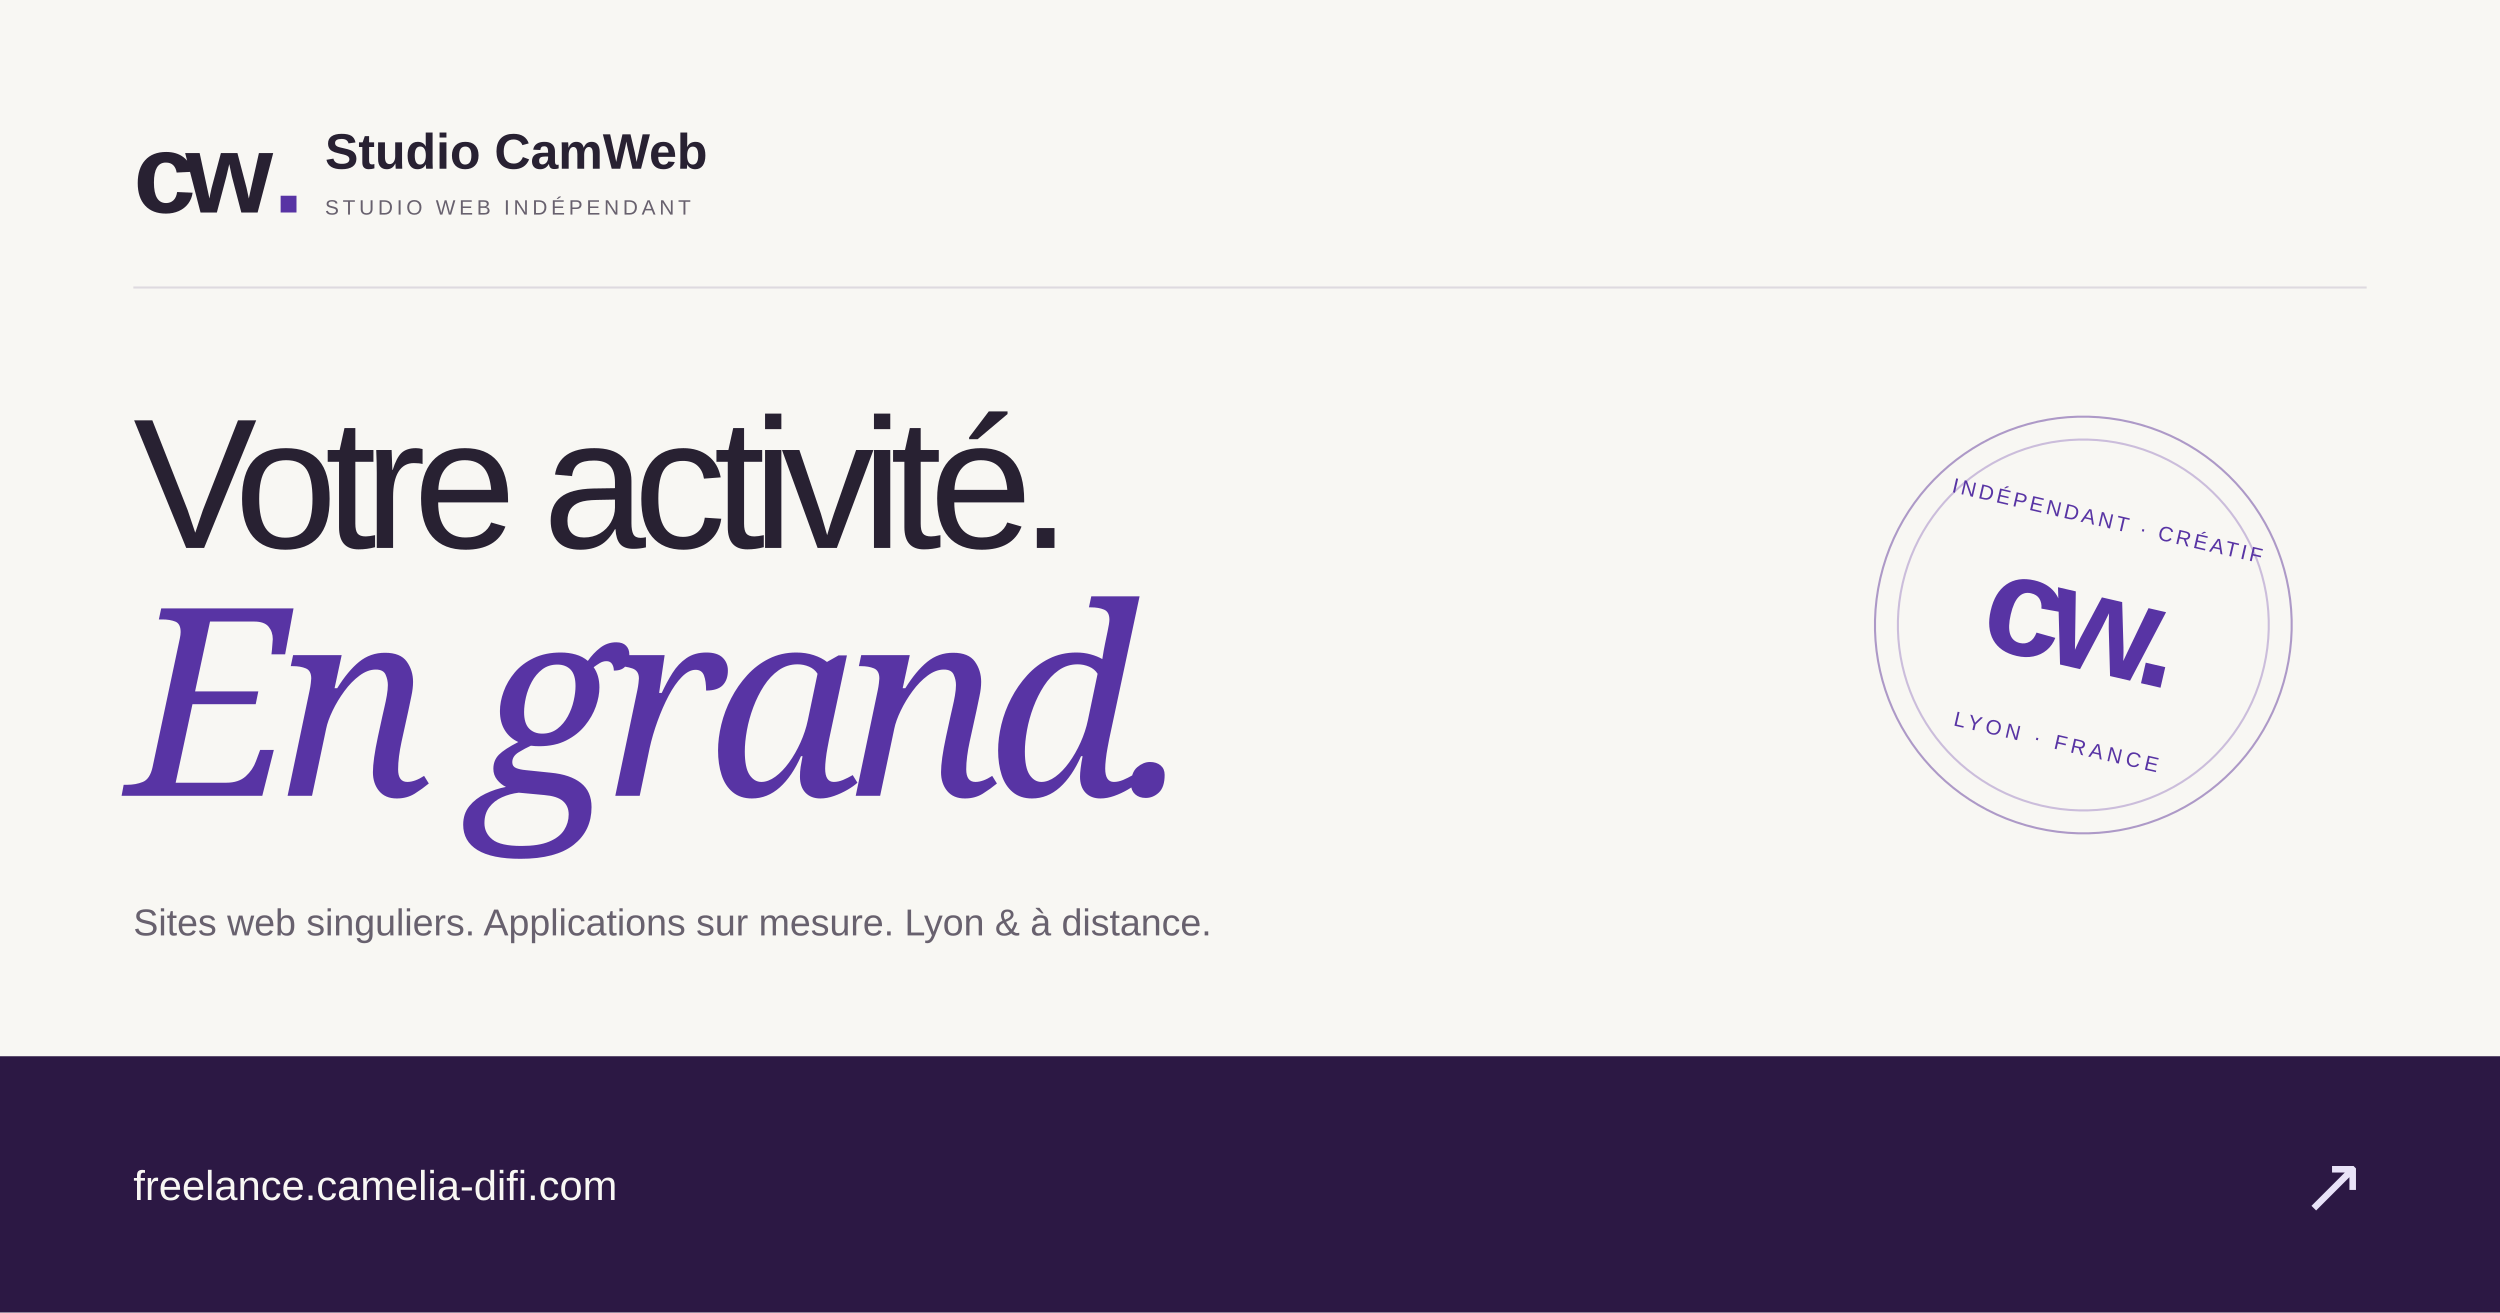
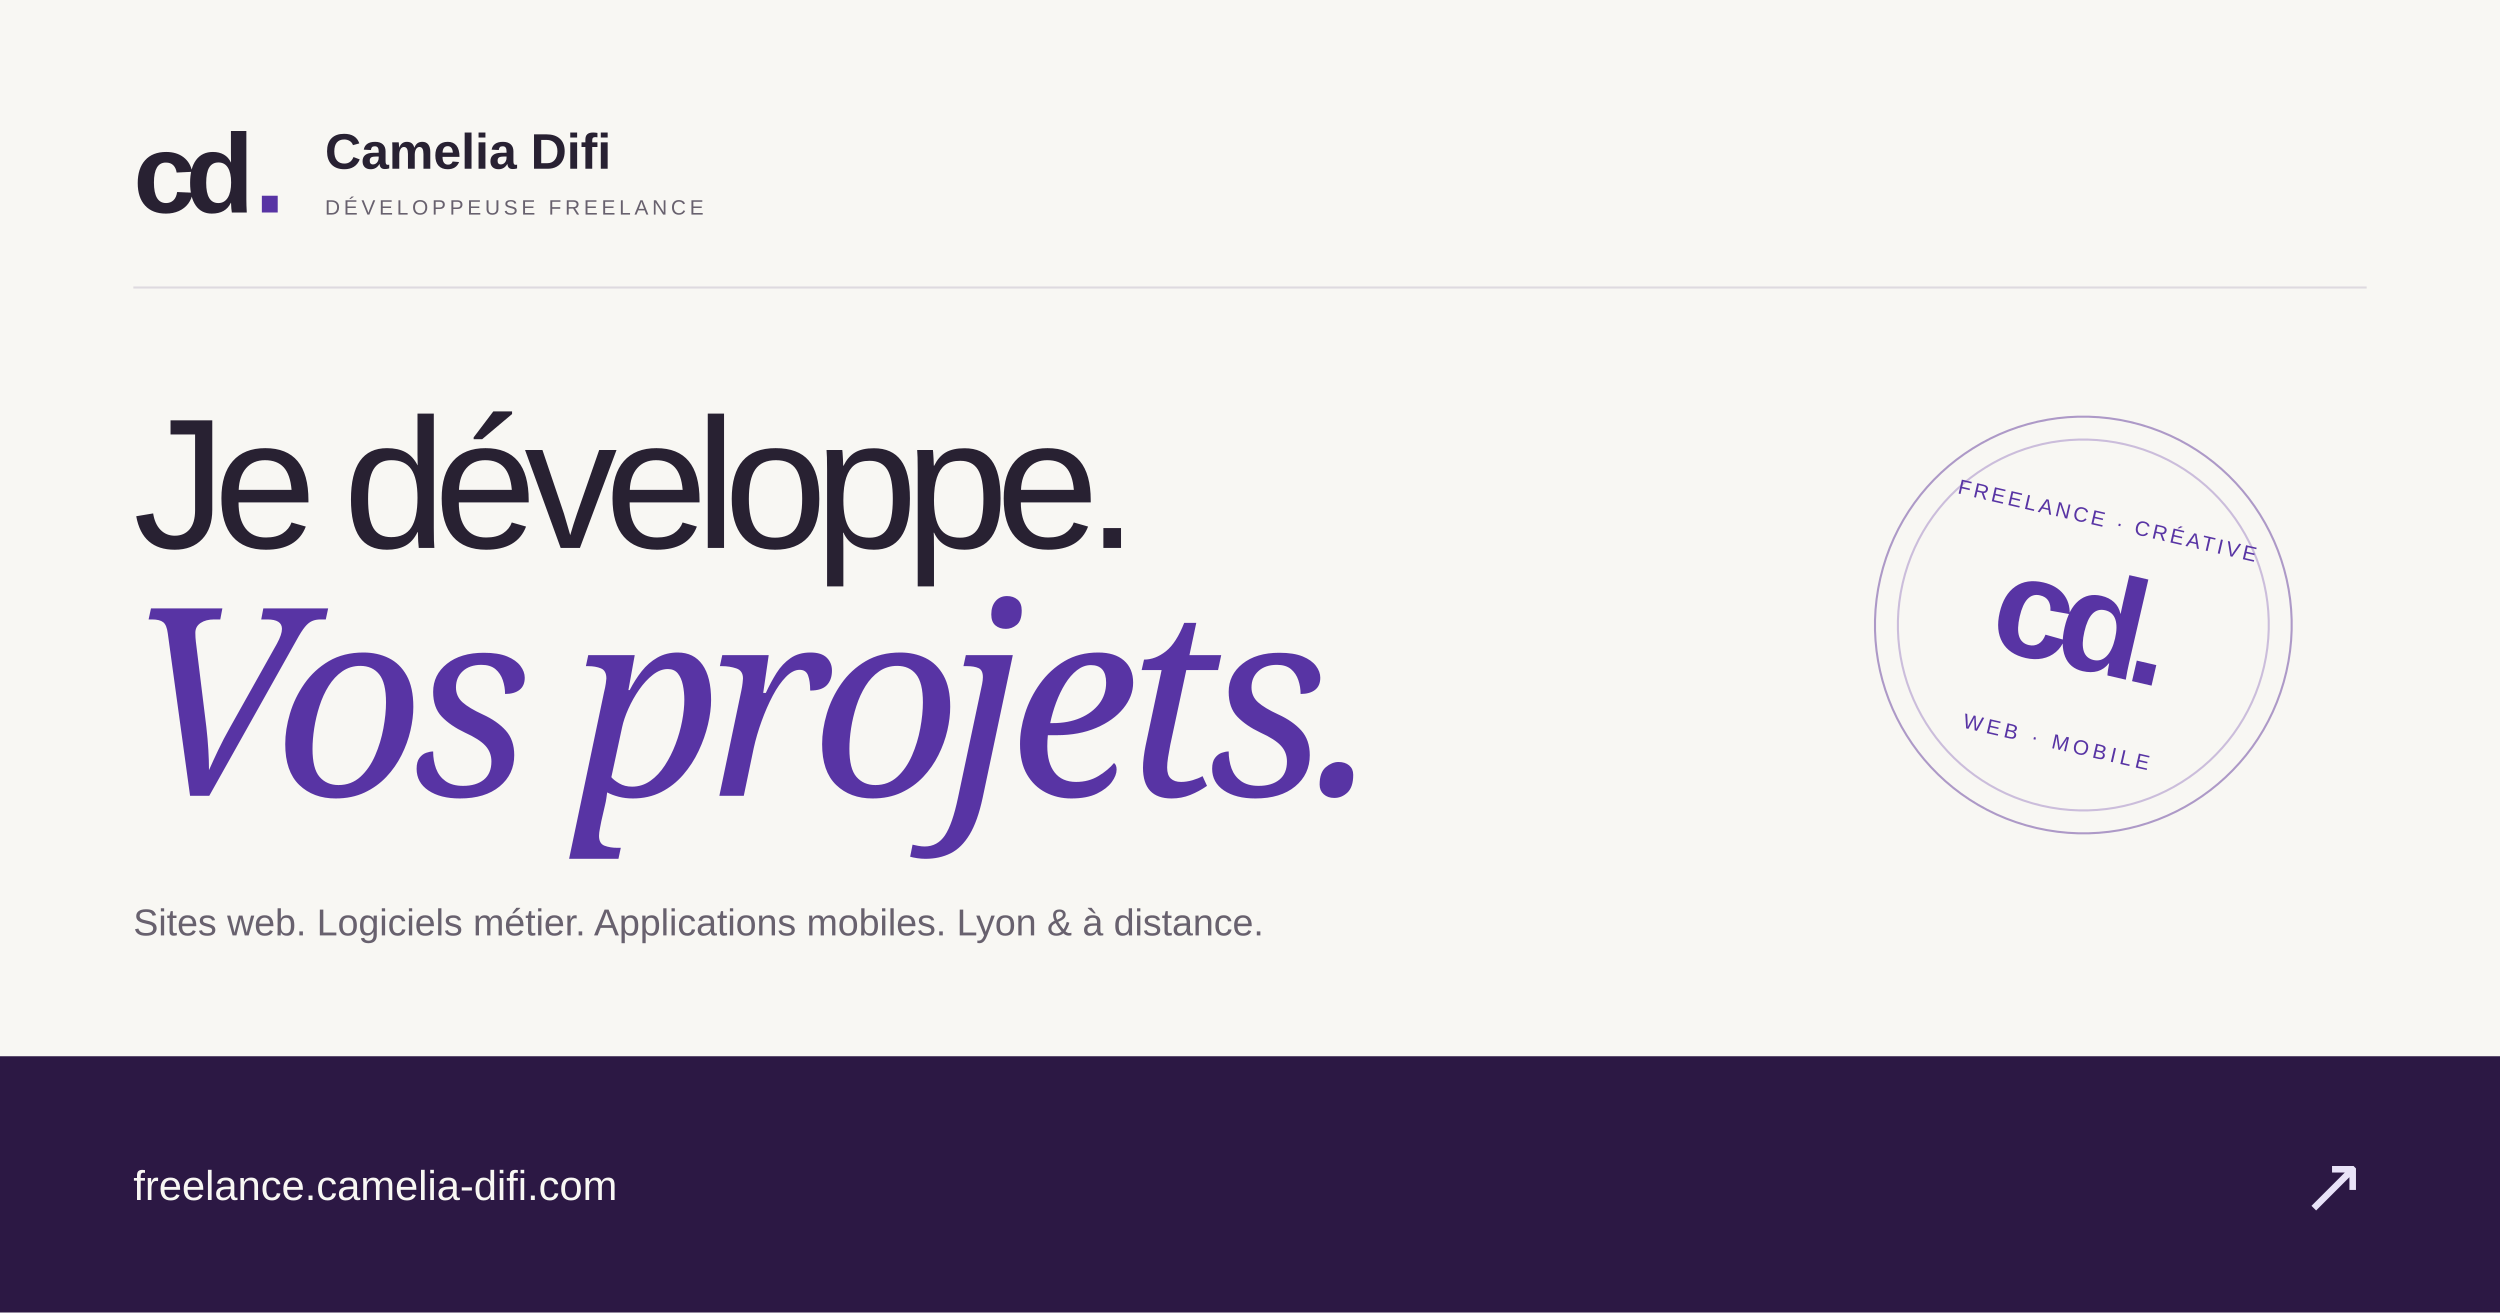
<svg xmlns="http://www.w3.org/2000/svg" width="1200" height="630" viewBox="0 0 1200 630">
  <rect width="1200" height="630" fill="#F8F7F3" />
-   <text x="64" y="102" font-family="Arial,sans-serif" font-size="54" font-weight="700" letter-spacing="-5" fill="#282132">cw<tspan fill="#5834A4">.</tspan>
+   <text x="64" y="102" font-family="Arial,sans-serif" font-size="54" font-weight="700" letter-spacing="-5" fill="#282132">cd<tspan fill="#5834A4">.</tspan>
  </text>
-   <text x="156" y="81" font-family="Arial,sans-serif" font-size="24" font-weight="700" fill="#282132">Studio CamWeb</text>
-   <text x="156" y="103" font-family="Arial,sans-serif" font-size="10" letter-spacing="1.8" fill="#68616E">STUDIO WEB INDÉPENDANT</text>
+   <text x="156" y="81" font-family="Arial,sans-serif" font-size="24" font-weight="700" fill="#282132">Camelia Difi</text>
+   <text x="156" y="103" font-family="Arial,sans-serif" font-size="10" letter-spacing="1.8" fill="#68616E">DÉVELOPPEUSE FREELANCE</text>
  <path d="M64 138H1136" stroke="#DEDADF" />
-   <text x="64" y="263" font-family="Arial,sans-serif" font-size="89" letter-spacing="-6" fill="#282132">Votre activité.</text>
-   <text x="61" y="382" font-family="Georgia,serif" font-size="126" font-style="italic" letter-spacing="-7" fill="#5834A4">En grand.</text>
-   <text x="64" y="449" font-family="Arial,sans-serif" font-size="18" fill="#68616E">Sites web singuliers. Applications sur mesure. Lyon &amp; à distance.</text>
+   <text x="64" y="263" font-family="Arial,sans-serif" font-size="89" letter-spacing="-6" fill="#282132">Je développe.</text>
+   <text x="61" y="382" font-family="Georgia,serif" font-size="126" font-style="italic" letter-spacing="-7" fill="#5834A4">Vos projets.</text>
+   <text x="64" y="449" font-family="Arial,sans-serif" font-size="18" fill="#68616E">Sites web. Logiciels métier. Applications mobiles. Lyon &amp; à distance.</text>
  <g transform="translate(1000 300) rotate(13)">
    <circle r="100" fill="none" stroke="#AD99C7" />
    <circle r="89" fill="none" stroke="#CBBDDB" />
-     <text x="0" y="-48" text-anchor="middle" font-family="Arial,sans-serif" font-size="10" letter-spacing="1.5" fill="#5834A4">INDÉPENDANT · CRÉATIF</text>
-     <text x="0" y="21" text-anchor="middle" font-family="Arial,sans-serif" font-size="68" font-weight="700" letter-spacing="-6" fill="#5834A4">cw.</text>
-     <text x="0" y="61" text-anchor="middle" font-family="Arial,sans-serif" font-size="10" letter-spacing="2" fill="#5834A4">LYON · FRANCE</text>
+     <text x="0" y="-48" text-anchor="middle" font-family="Arial,sans-serif" font-size="10" letter-spacing="1.5" fill="#5834A4">FREELANCE · CRÉATIVE</text>
+     <text x="0" y="21" text-anchor="middle" font-family="Arial,sans-serif" font-size="68" font-weight="700" letter-spacing="-6" fill="#5834A4">cd.</text>
+     <text x="0" y="61" text-anchor="middle" font-family="Arial,sans-serif" font-size="10" letter-spacing="2" fill="#5834A4">WEB · MOBILE</text>
  </g>
  <rect y="507" width="1200" height="123" fill="#2C1844" />
  <text x="64" y="576" font-family="Arial,sans-serif" font-size="20" fill="#F8F7F3">freelance.camelia-difi.com</text>
  <text x="1136" y="582" text-anchor="end" font-family="Arial,sans-serif" font-size="38" fill="#E9E3F8">↗</text>
</svg>
